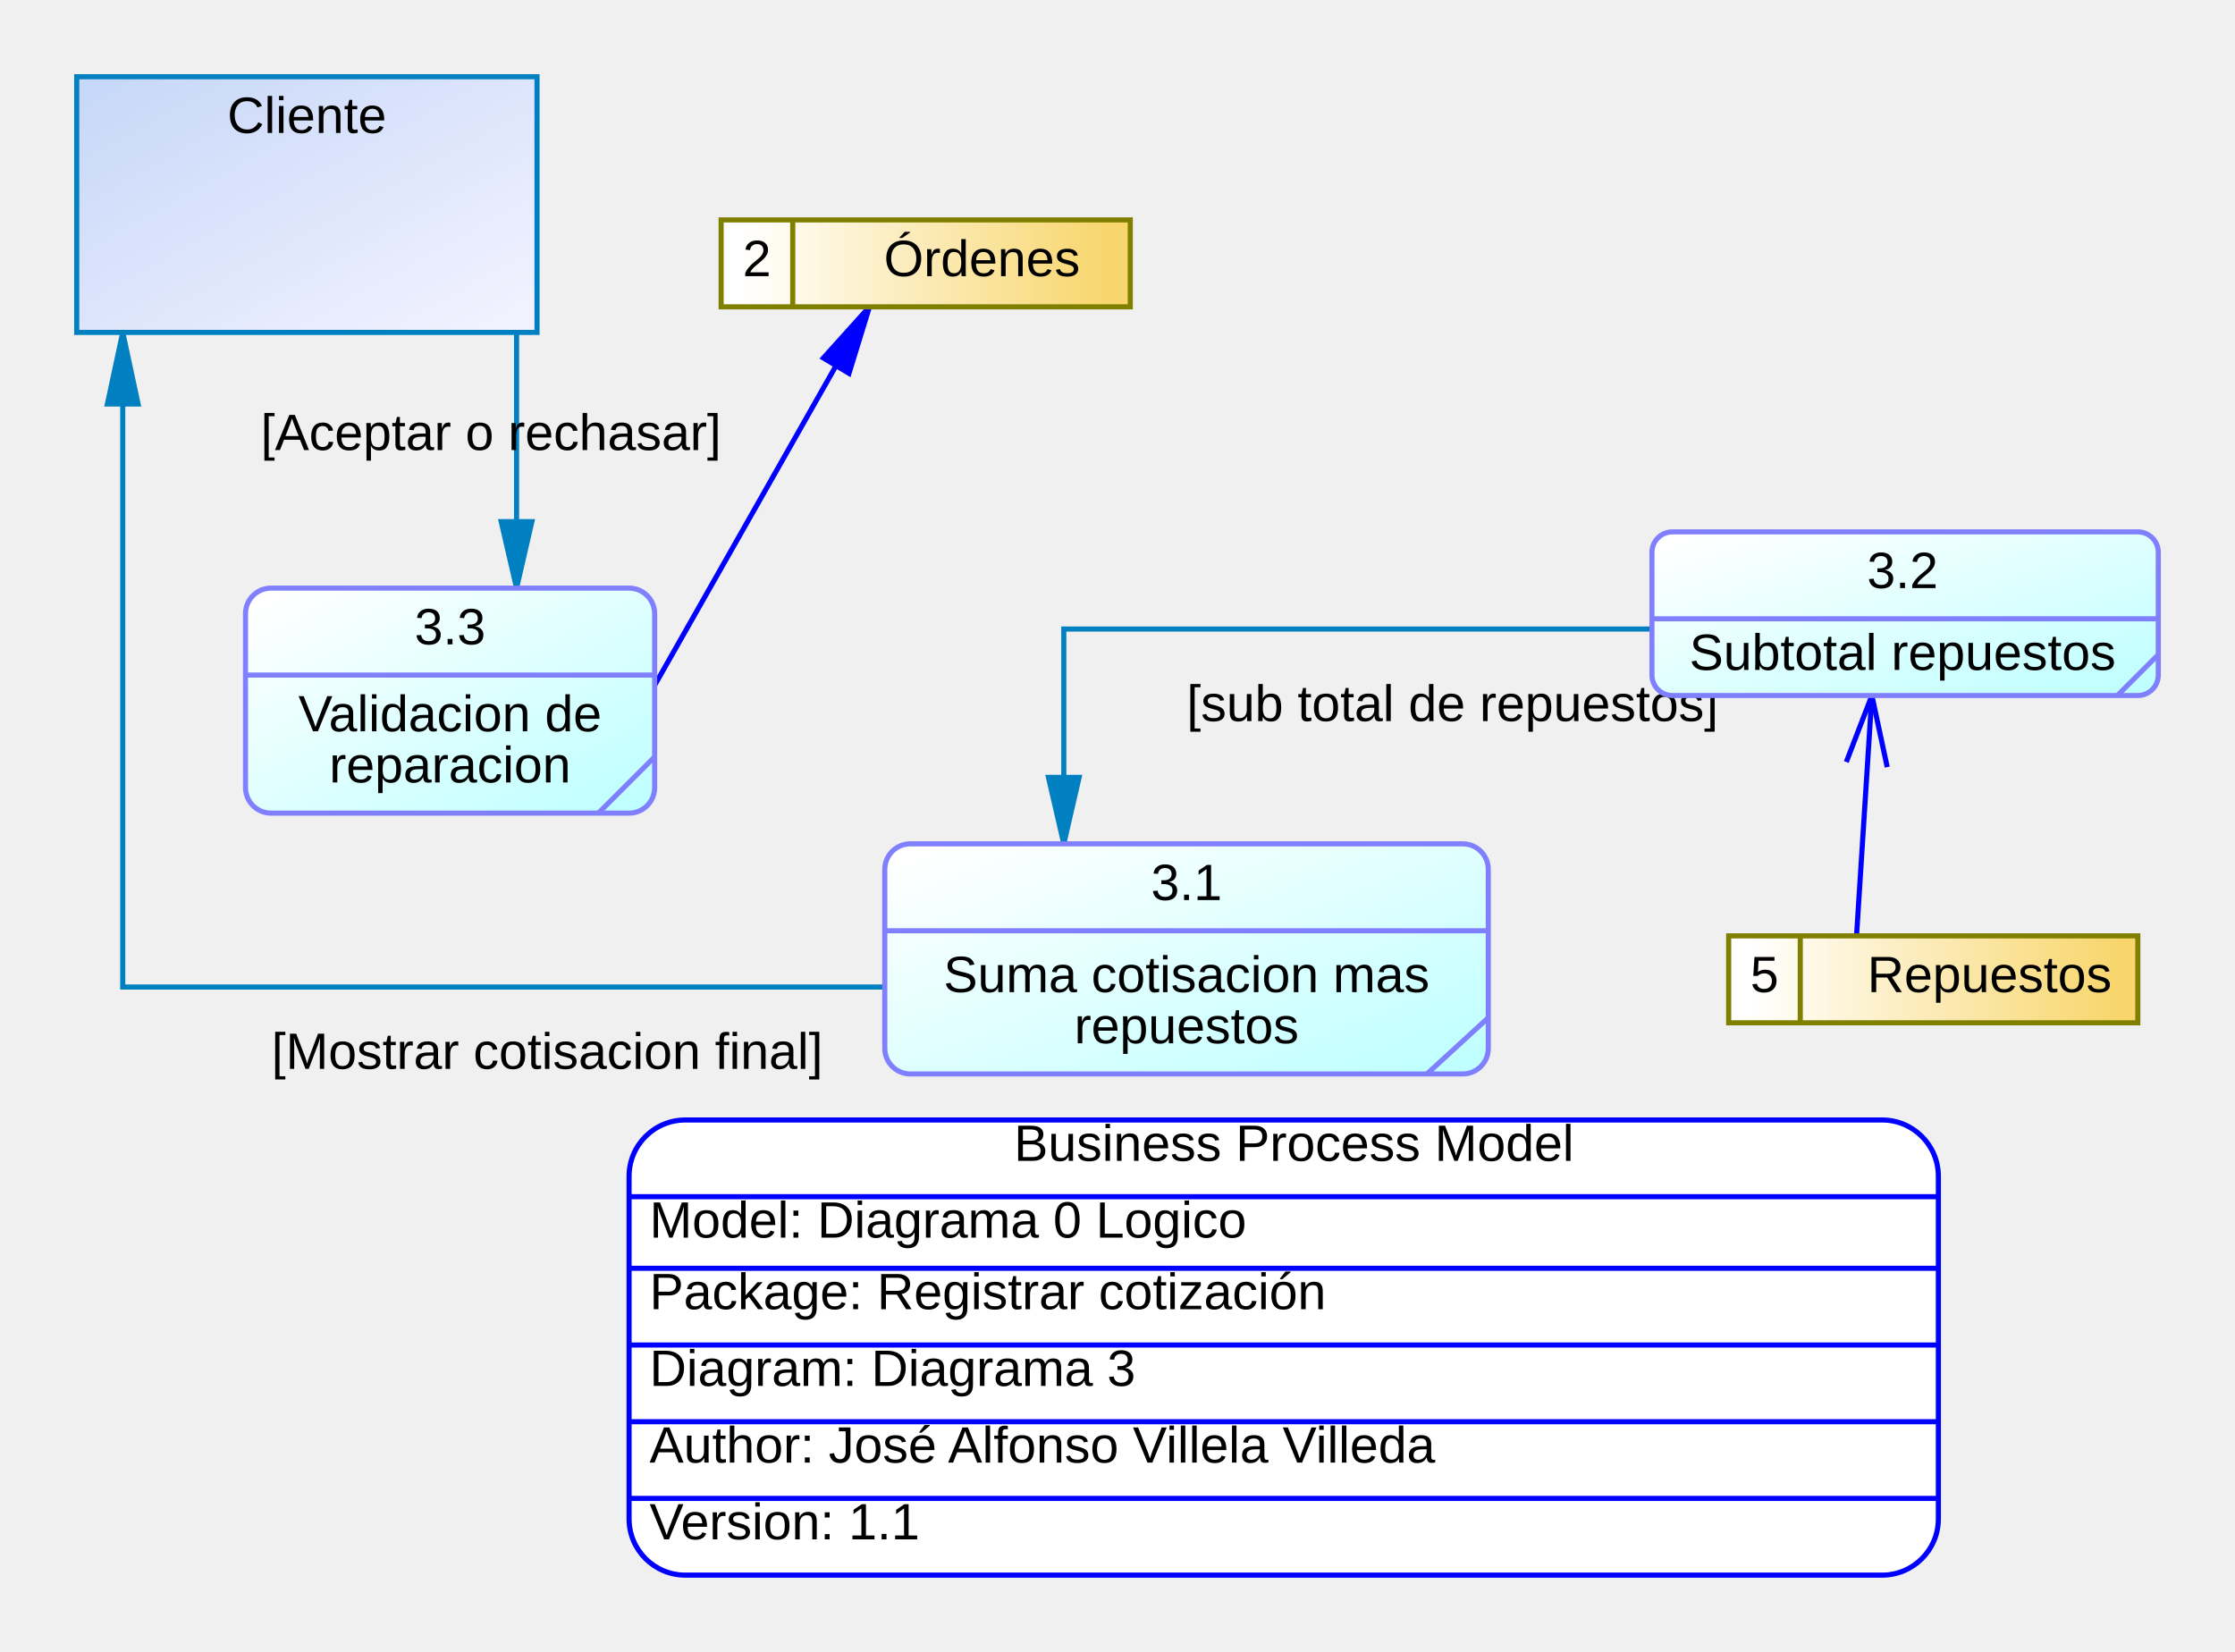
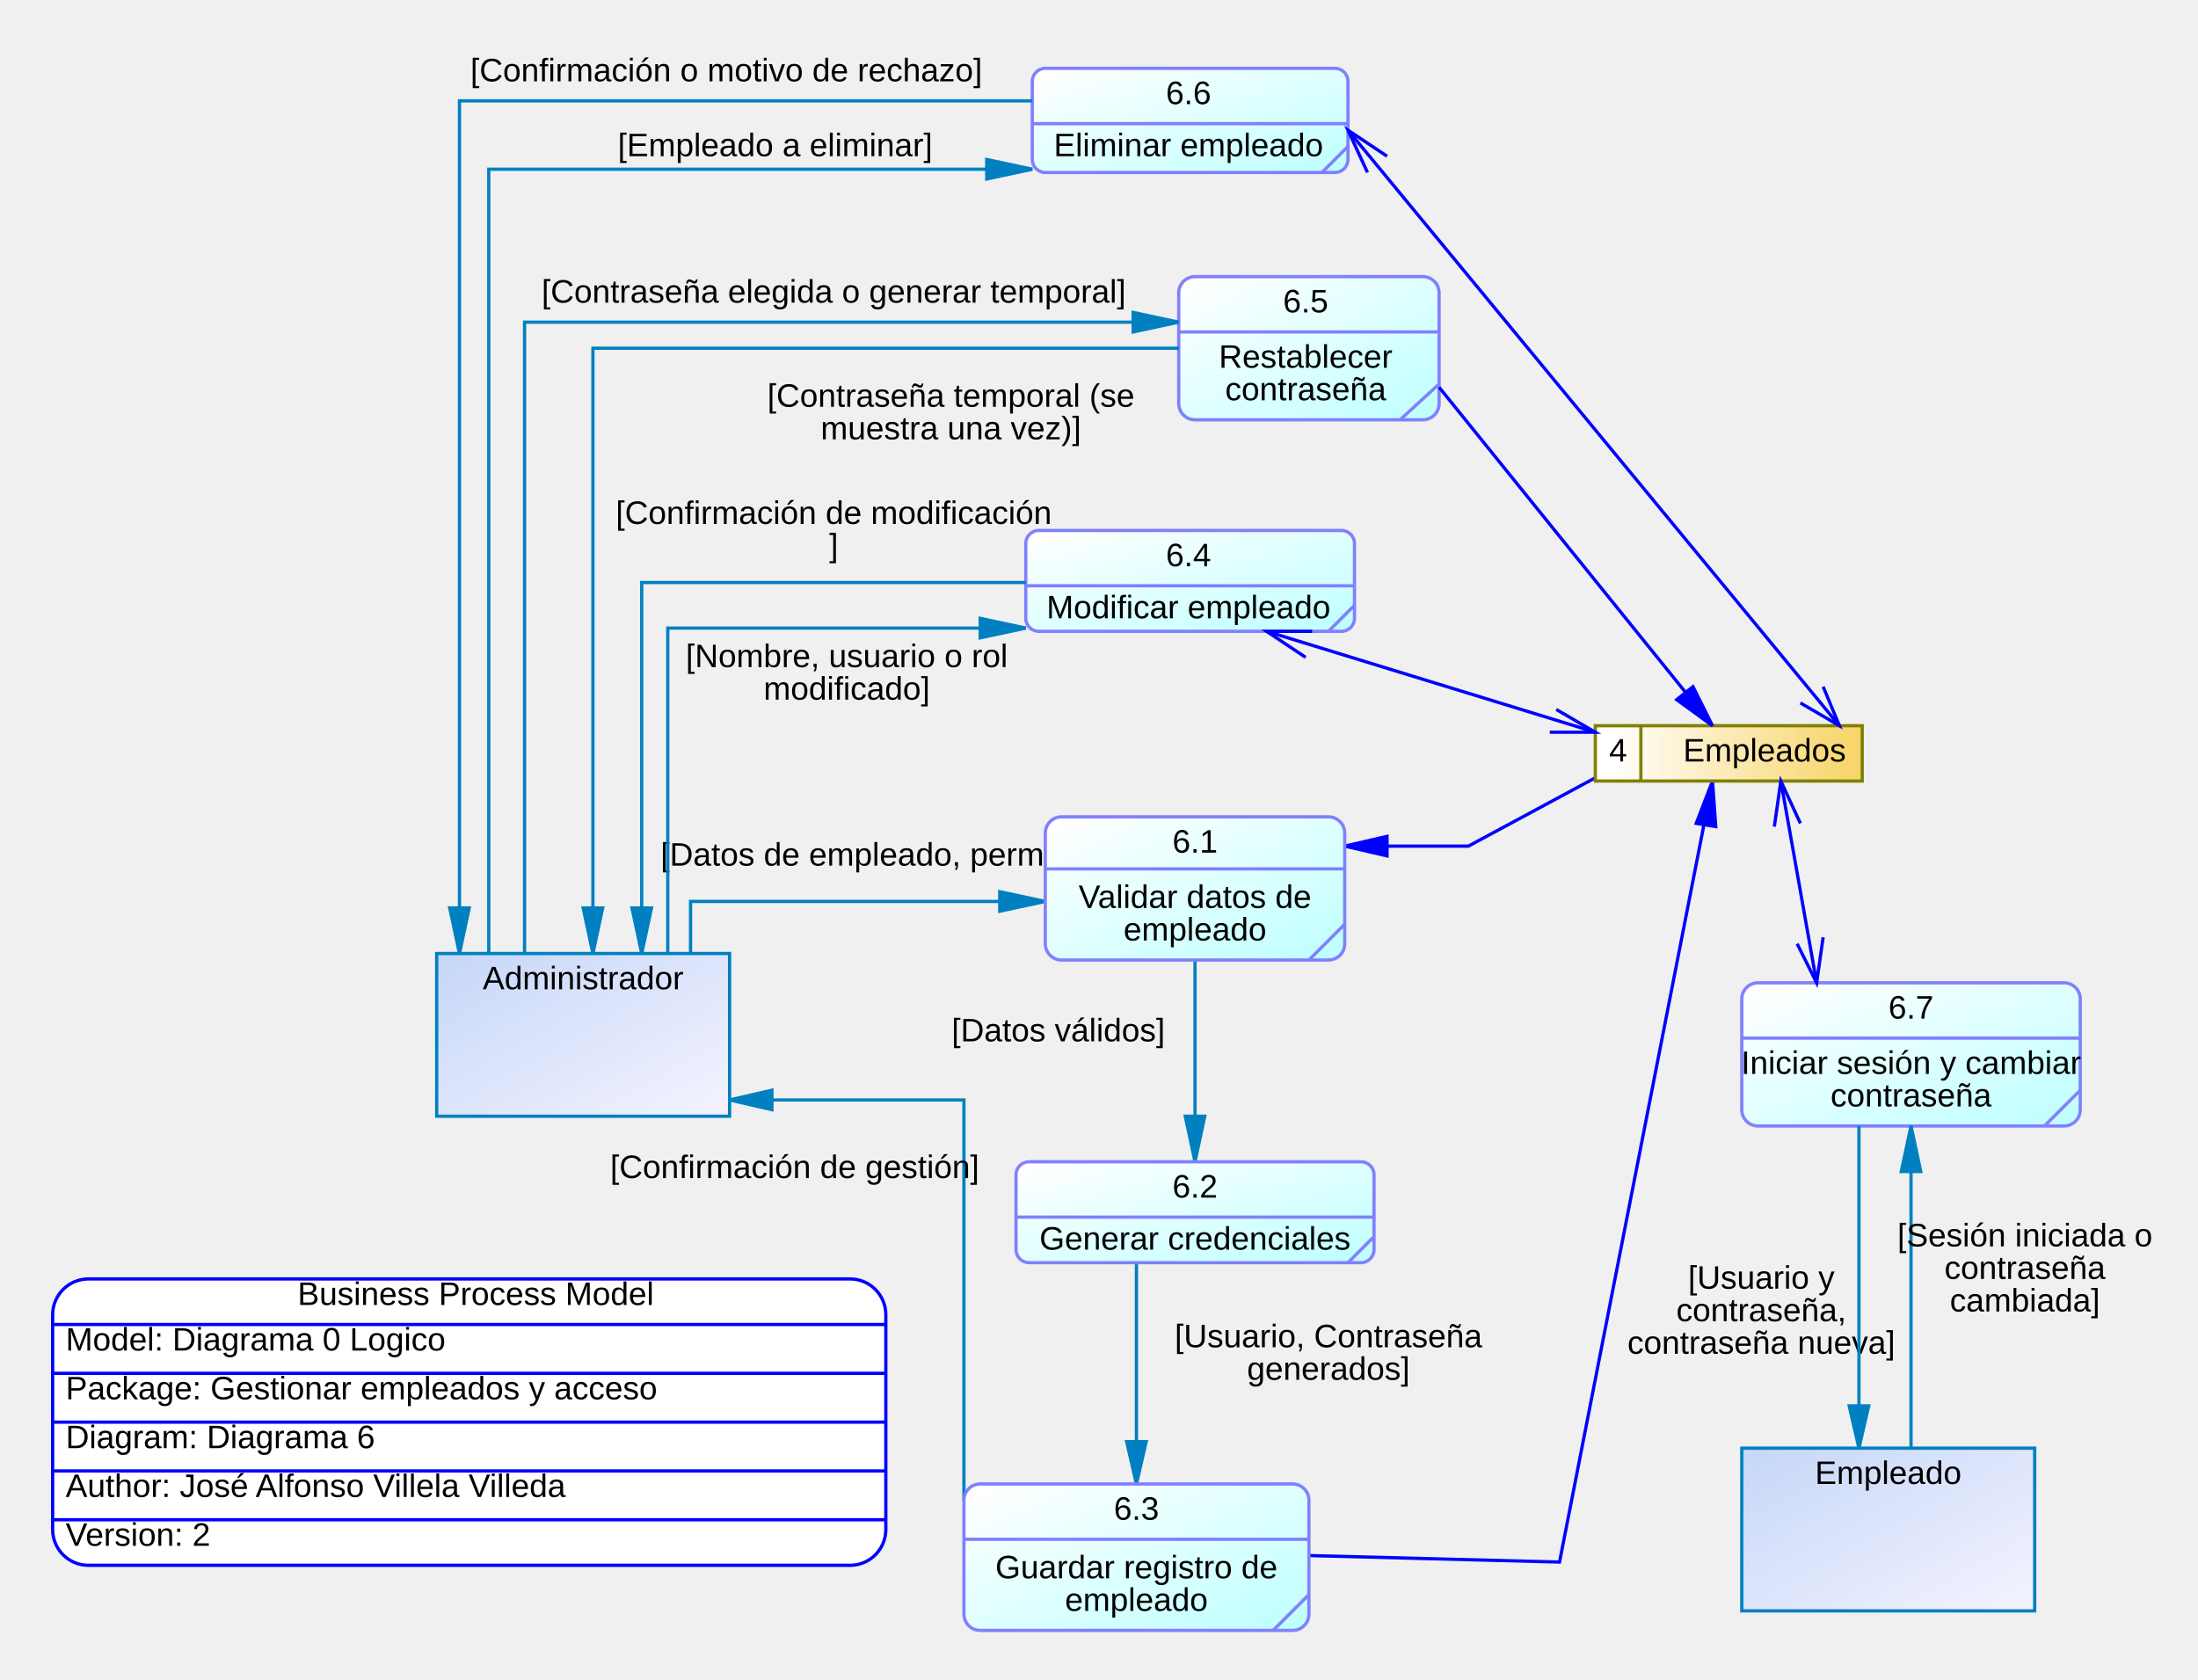
- <svg xmlns="http://www.w3.org/2000/svg" xmlns:xlink="http://www.w3.org/1999/xlink" width="115mm" height="85mm" version="1.1" viewBox="0 0 437 323">
-   <rect x="123" y="219" rx="11" ry="11" fill="#ffffff" width="256" height="89" stroke="#0000ff" stroke-width="1" />
-   <text x="253" y="227" fill="#000000" font-size="10" font-family="'Arial Unicode MS','Arial'" text-anchor="middle">Business Process Model</text>
-   <text x="127" y="242" fill="#000000" font-size="10" font-family="'Arial Unicode MS','Arial'" text-anchor="start">Model: Diagrama 0 Logico</text>
-   <text x="127" y="256" fill="#000000" font-size="10" font-family="'Arial Unicode MS','Arial'" text-anchor="start">Package: Registrar cotización</text>
-   <text x="127" y="271" fill="#000000" font-size="10" font-family="'Arial Unicode MS','Arial'" text-anchor="start">Diagram: Diagrama 3</text>
-   <text x="127" y="286" fill="#000000" font-size="10" font-family="'Arial Unicode MS','Arial'" text-anchor="start">Author: José Alfonso Villela Villeda</text>
-   <text x="127" y="301" fill="#000000" font-size="10" font-family="'Arial Unicode MS','Arial'" text-anchor="start">Version: 1.1</text>
-   <line x1="123" x2="379" y1="293" y2="293" stroke="#0000ff" stroke-width="1" />
-   <line x1="123" x2="379" y1="278" y2="278" stroke="#0000ff" stroke-width="1" />
-   <line x1="123" x2="379" y1="263" y2="263" stroke="#0000ff" stroke-width="1" />
-   <line x1="123" x2="379" y1="248" y2="248" stroke="#0000ff" stroke-width="1" />
-   <line x1="123" x2="379" y1="234" y2="234" stroke="#0000ff" stroke-width="1" />
-   <polyline fill="none" points="366,136 363,183" stroke="#0000ff" stroke-width="1" />
-   <polyline fill="none" points="369,150 366,136 361,149" stroke="#0000ff" stroke-width="1" />
-   <a target="_parent" xlink:href="Repo14.htm#3">
-     <polyline fill="none" points="323,123 208,123 208,165" stroke="#0080c0" stroke-width="1" />
-     <polygon fill="#0080c0" points="208,165 205,152 211,152" stroke="#0080c0" stroke-width="1" stroke-linejoin="miter" />
-     <text x="284" y="141" fill="#000000" font-size="10" font-family="'Arial Unicode MS','Arial'" text-anchor="middle">[sub total de repuestos]</text>
-   </a>
-   <a target="_parent" xlink:href="Repo12.htm#11">
-     <polyline fill="none" points="101,65 101,115" stroke="#0080c0" stroke-width="1" />
-     <polygon fill="#0080c0" points="101,115 98,102 104,102" stroke="#0080c0" stroke-width="1" stroke-linejoin="miter" />
-     <text x="96" y="88" fill="#000000" font-size="10" font-family="'Arial Unicode MS','Arial'" text-anchor="middle">[Aceptar o rechasar]</text>
-   </a>
-   <polyline fill="none" points="128,134 170,60" stroke="#0000ff" stroke-width="1" />
-   <polygon fill="#0000ff" points="170,60 166,73 161,70" stroke="#0000ff" stroke-width="1" stroke-linejoin="miter" />
+ <svg xmlns="http://www.w3.org/2000/svg" xmlns:xlink="http://www.w3.org/1999/xlink" width="178mm" height="136mm" version="1.1" viewBox="0 0 673 516">
+   <rect x="15" y="393" rx="11" ry="11" fill="#ffffff" width="256" height="88" stroke="#0000ff" stroke-width="1" />
+   <text x="145" y="401" fill="#000000" font-size="10" font-family="'Arial Unicode MS','Arial'" text-anchor="middle">Business Process Model</text>
+   <text x="19" y="415" fill="#000000" font-size="10" font-family="'Arial Unicode MS','Arial'" text-anchor="start">Model: Diagrama 0 Logico</text>
+   <text x="19" y="430" fill="#000000" font-size="10" font-family="'Arial Unicode MS','Arial'" text-anchor="start">Package: Gestionar empleados y acceso</text>
+   <text x="19" y="445" fill="#000000" font-size="10" font-family="'Arial Unicode MS','Arial'" text-anchor="start">Diagram: Diagrama 6</text>
+   <text x="19" y="460" fill="#000000" font-size="10" font-family="'Arial Unicode MS','Arial'" text-anchor="start">Author: José Alfonso Villela Villeda</text>
+   <text x="19" y="475" fill="#000000" font-size="10" font-family="'Arial Unicode MS','Arial'" text-anchor="start">Version: 2</text>
+   <line x1="15" x2="271" y1="467" y2="467" stroke="#0000ff" stroke-width="1" />
+   <line x1="15" x2="271" y1="452" y2="452" stroke="#0000ff" stroke-width="1" />
+   <line x1="15" x2="271" y1="437" y2="437" stroke="#0000ff" stroke-width="1" />
+   <line x1="15" x2="271" y1="422" y2="422" stroke="#0000ff" stroke-width="1" />
+   <line x1="15" x2="271" y1="407" y2="407" stroke="#0000ff" stroke-width="1" />
+   <a target="_parent" xlink:href="Repo31.htm#177">
+     <polyline fill="none" points="211,293 211,277 320,277" stroke="#0080c0" stroke-width="1" />
+     <polygon fill="#0080c0" points="320,277 306,280 306,274" stroke="#0080c0" stroke-width="1" stroke-linejoin="miter" />
+     <text x="271" y="266" fill="#000000" font-size="10" font-family="'Arial Unicode MS','Arial'" text-anchor="middle">[Datos de empleado, permisos]</text>
+   </a>
+   <polyline fill="none" points="412,260 450,260 489,239" stroke="#0000ff" stroke-width="1" />
+   <polygon fill="#0000ff" points="412,260 425,257 425,263" stroke="#0000ff" stroke-width="1" stroke-linejoin="miter" />
  <a target="_parent" xlink:href="Repo14.htm#4">
-     <polyline fill="none" points="173,193 24,193 24,65" stroke="#0080c0" stroke-width="1" />
-     <polygon fill="#0080c0" points="24,65 27,79 21,79" stroke="#0080c0" stroke-width="1" stroke-linejoin="miter" />
-     <text x="107" y="209" fill="#000000" font-size="10" font-family="'Arial Unicode MS','Arial'" text-anchor="middle">[Mostrar cotisacion final]</text>
-   </a>
-   <a target="_parent" xlink:href="Repo12.htm#9">
+     <polyline fill="none" points="366,295 366,357" stroke="#0080c0" stroke-width="1" />
+     <polygon fill="#0080c0" points="366,357 363,343 369,343" stroke="#0080c0" stroke-width="1" stroke-linejoin="miter" />
+     <text x="324" y="320" fill="#000000" font-size="10" font-family="'Arial Unicode MS','Arial'" text-anchor="middle">[Datos válidos]</text>
+   </a>
+   <a target="_parent" xlink:href="Repo15.htm#4">
+     <polyline fill="none" points="348,388 348,456" stroke="#0080c0" stroke-width="1" />
+     <polygon fill="#0080c0" points="348,456 345,443 351,443" stroke="#0080c0" stroke-width="1" stroke-linejoin="miter" />
+     <text x="407" y="414" fill="#000000" font-size="10" font-family="'Arial Unicode MS','Arial'" text-anchor="middle">[Usuario, Contraseña </text>
+     <text x="407" y="424" fill="#000000" font-size="10" font-family="'Arial Unicode MS','Arial'" text-anchor="middle">generados]</text>
+   </a>
+   <polyline fill="none" points="401,478 478,480 525,240" stroke="#0000ff" stroke-width="1" />
+   <polygon fill="#0000ff" points="525,240 526,254 520,253" stroke="#0000ff" stroke-width="1" stroke-linejoin="miter" />
+   <a target="_parent" xlink:href="Repo31.htm#169">
+     <polyline fill="none" points="295,461 295,338 223,338" stroke="#0080c0" stroke-width="1" />
+     <polygon fill="#0080c0" points="223,338 236,335 236,341" stroke="#0080c0" stroke-width="1" stroke-linejoin="miter" />
+     <text x="243" y="362" fill="#000000" font-size="10" font-family="'Arial Unicode MS','Arial'" text-anchor="middle">[Confirmación de gestión]</text>
+   </a>
+   <a target="_parent" xlink:href="Repo6.htm#7">
    <defs>
      <linearGradient id="Gradient1" x1="0%" x2="100%" y1="0%" y2="100%" gradientUnits="objectBoundingBox">
        <stop offset="5%" stop-color="#c8d8f8" />
        <stop offset="95%" stop-color="#f2f2ff" />
      </linearGradient>
    </defs>
-     <rect x="15" y="15" fill="url(#Gradient1)" width="90" height="50" stroke="#0080c0" stroke-width="1" />
-     <text x="60" y="26" fill="#000000" font-size="10" font-family="'Arial Unicode MS','Arial'" text-anchor="middle">Cliente</text>
+     <rect x="133" y="293" fill="url(#Gradient1)" width="90" height="50" stroke="#0080c0" stroke-width="1" />
+     <text x="178" y="304" fill="#000000" font-size="10" font-family="'Arial Unicode MS','Arial'" text-anchor="middle">Administrador</text>
+   </a>
+   <a target="_parent" xlink:href="Repo31.htm#103">
+     <defs>
+       <linearGradient id="Gradient2" x1="0%" x2="100%" y1="0%" y2="0%" gradientUnits="objectBoundingBox">
+         <stop offset="5%" stop-color="#ffffff" />
+         <stop offset="95%" stop-color="#f8d66d" />
+       </linearGradient>
+     </defs>
+     <rect x="489" y="223" fill="url(#Gradient2)" width="82" height="17" stroke="#808000" stroke-width="1" />
+     <line x1="503" x2="503" y1="223" y2="240" stroke="#808000" stroke-width="1" />
+     <text x="496" y="234" fill="#000000" font-size="10" font-family="'Arial Unicode MS','Arial'" text-anchor="middle">4</text>
+     <text x="541" y="234" fill="#000000" font-size="10" font-family="'Arial Unicode MS','Arial'" text-anchor="middle">Empleados</text>
+   </a>
+   <a target="_parent" xlink:href="Repo19.htm#1">
+     <defs>
+       <linearGradient id="Gradient3" x1="0%" x2="100%" y1="0%" y2="100%" gradientUnits="objectBoundingBox">
+         <stop offset="5%" stop-color="#ffffff" />
+         <stop offset="95%" stop-color="#c0ffff" />
+       </linearGradient>
+     </defs>
+     <rect x="320" y="251" rx="5" ry="5" fill="url(#Gradient3)" width="92" height="44" stroke="#8080ff" stroke-width="1" />
+     <line x1="401" x2="412" y1="295" y2="284" stroke="#8080ff" stroke-width="1" />
+     <text x="366" y="262" fill="#000000" font-size="10" font-family="'Arial Unicode MS','Arial'" text-anchor="middle">6.1</text>
+     <line x1="320" x2="412" y1="267" y2="267" stroke="#8080ff" stroke-width="1" />
+     <text x="366" y="279" fill="#000000" font-size="10" font-family="'Arial Unicode MS','Arial'" text-anchor="middle">Validar datos de </text>
+     <text x="366" y="289" fill="#000000" font-size="10" font-family="'Arial Unicode MS','Arial'" text-anchor="middle">empleado</text>
+   </a>
+   <a target="_parent" xlink:href="Repo14.htm#1">
+     <defs>
+       <linearGradient id="Gradient4" x1="0%" x2="100%" y1="0%" y2="100%" gradientUnits="objectBoundingBox">
+         <stop offset="5%" stop-color="#ffffff" />
+         <stop offset="95%" stop-color="#c0ffff" />
+       </linearGradient>
+     </defs>
+     <rect x="311" y="357" rx="4" ry="4" fill="url(#Gradient4)" width="110" height="31" stroke="#8080ff" stroke-width="1" />
+     <line x1="413" x2="421" y1="388" y2="380" stroke="#8080ff" stroke-width="1" />
+     <text x="366" y="368" fill="#000000" font-size="10" font-family="'Arial Unicode MS','Arial'" text-anchor="middle">6.2</text>
+     <line x1="311" x2="421" y1="374" y2="374" stroke="#8080ff" stroke-width="1" />
+     <text x="366" y="384" fill="#000000" font-size="10" font-family="'Arial Unicode MS','Arial'" text-anchor="middle">Generar credenciales</text>
+   </a>
+   <a target="_parent" xlink:href="Repo15.htm#1">
+     <defs>
+       <linearGradient id="Gradient5" x1="0%" x2="100%" y1="0%" y2="100%" gradientUnits="objectBoundingBox">
+         <stop offset="5%" stop-color="#ffffff" />
+         <stop offset="95%" stop-color="#c0ffff" />
+       </linearGradient>
+     </defs>
+     <rect x="295" y="456" rx="5" ry="5" fill="url(#Gradient5)" width="106" height="45" stroke="#8080ff" stroke-width="1" />
+     <line x1="390" x2="401" y1="501" y2="490" stroke="#8080ff" stroke-width="1" />
+     <text x="348" y="467" fill="#000000" font-size="10" font-family="'Arial Unicode MS','Arial'" text-anchor="middle">6.3</text>
+     <line x1="295" x2="401" y1="473" y2="473" stroke="#8080ff" stroke-width="1" />
+     <text x="348" y="485" fill="#000000" font-size="10" font-family="'Arial Unicode MS','Arial'" text-anchor="middle">Guardar registro de </text>
+     <text x="348" y="495" fill="#000000" font-size="10" font-family="'Arial Unicode MS','Arial'" text-anchor="middle">empleado</text>
+   </a>
+   <a target="_parent" xlink:href="Repo17.htm#1">
+     <defs>
+       <linearGradient id="Gradient6" x1="0%" x2="100%" y1="0%" y2="100%" gradientUnits="objectBoundingBox">
+         <stop offset="5%" stop-color="#ffffff" />
+         <stop offset="95%" stop-color="#c0ffff" />
+       </linearGradient>
+     </defs>
+     <rect x="314" y="163" rx="4" ry="4" fill="url(#Gradient6)" width="101" height="31" stroke="#8080ff" stroke-width="1" />
+     <line x1="407" x2="415" y1="194" y2="186" stroke="#8080ff" stroke-width="1" />
+     <text x="364" y="174" fill="#000000" font-size="10" font-family="'Arial Unicode MS','Arial'" text-anchor="middle">6.4</text>
+     <line x1="314" x2="415" y1="180" y2="180" stroke="#8080ff" stroke-width="1" />
+     <text x="364" y="190" fill="#000000" font-size="10" font-family="'Arial Unicode MS','Arial'" text-anchor="middle">Modificar empleado</text>
+   </a>
+   <a target="_parent" xlink:href="Repo18.htm#1">
+     <defs>
+       <linearGradient id="Gradient7" x1="0%" x2="100%" y1="0%" y2="100%" gradientUnits="objectBoundingBox">
+         <stop offset="5%" stop-color="#ffffff" />
+         <stop offset="95%" stop-color="#c0ffff" />
+       </linearGradient>
+     </defs>
+     <rect x="361" y="85" rx="5" ry="5" fill="url(#Gradient7)" width="80" height="44" stroke="#8080ff" stroke-width="1" />
+     <line x1="429" x2="441" y1="129" y2="118" stroke="#8080ff" stroke-width="1" />
+     <text x="400" y="96" fill="#000000" font-size="10" font-family="'Arial Unicode MS','Arial'" text-anchor="middle">6.5</text>
+     <line x1="361" x2="441" y1="102" y2="102" stroke="#8080ff" stroke-width="1" />
+     <text x="400" y="113" fill="#000000" font-size="10" font-family="'Arial Unicode MS','Arial'" text-anchor="middle">Restablecer </text>
+     <text x="400" y="123" fill="#000000" font-size="10" font-family="'Arial Unicode MS','Arial'" text-anchor="middle">contraseña</text>
+   </a>
+   <a target="_parent" xlink:href="Repo13.htm#1">
+     <defs>
+       <linearGradient id="Gradient8" x1="0%" x2="100%" y1="0%" y2="100%" gradientUnits="objectBoundingBox">
+         <stop offset="5%" stop-color="#ffffff" />
+         <stop offset="95%" stop-color="#c0ffff" />
+       </linearGradient>
+     </defs>
+     <rect x="316" y="21" rx="4" ry="4" fill="url(#Gradient8)" width="97" height="32" stroke="#8080ff" stroke-width="1" />
+     <line x1="405" x2="413" y1="53" y2="45" stroke="#8080ff" stroke-width="1" />
+     <text x="364" y="32" fill="#000000" font-size="10" font-family="'Arial Unicode MS','Arial'" text-anchor="middle">6.6</text>
+     <line x1="316" x2="413" y1="38" y2="38" stroke="#8080ff" stroke-width="1" />
+     <text x="364" y="48" fill="#000000" font-size="10" font-family="'Arial Unicode MS','Arial'" text-anchor="middle">Eliminar empleado</text>
+   </a>
+   <a target="_parent" xlink:href="Repo17.htm#4">
+     <polyline fill="none" points="204,293 204,193 314,193" stroke="#0080c0" stroke-width="1" />
+     <polygon fill="#0080c0" points="314,193 300,196 300,190" stroke="#0080c0" stroke-width="1" stroke-linejoin="miter" />
+     <text x="259" y="205" fill="#000000" font-size="10" font-family="'Arial Unicode MS','Arial'" text-anchor="middle">[Nombre, usuario o rol </text>
+     <text x="259" y="215" fill="#000000" font-size="10" font-family="'Arial Unicode MS','Arial'" text-anchor="middle">modificado]</text>
+   </a>
+   <a target="_parent" xlink:href="Repo17.htm#5">
+     <polyline fill="none" points="314,179 196,179 196,293" stroke="#0080c0" stroke-width="1" />
+     <polygon fill="#0080c0" points="196,293 193,279 199,279" stroke="#0080c0" stroke-width="1" stroke-linejoin="miter" />
+     <text x="255" y="161" fill="#000000" font-size="10" font-family="'Arial Unicode MS','Arial'" text-anchor="middle">[Confirmación de modificación</text>
+     <text x="255" y="171" fill="#000000" font-size="10" font-family="'Arial Unicode MS','Arial'" text-anchor="middle">]</text>
+   </a>
+   <a target="_parent" xlink:href="Repo31.htm#357">
+     <polyline fill="none" points="160,293 160,99 361,99" stroke="#0080c0" stroke-width="1" />
+     <polygon fill="#0080c0" points="361,99 347,102 347,96" stroke="#0080c0" stroke-width="1" stroke-linejoin="miter" />
+     <text x="255" y="93" fill="#000000" font-size="10" font-family="'Arial Unicode MS','Arial'" text-anchor="middle">[Contraseña elegida o generar temporal]</text>
+   </a>
+   <a target="_parent" xlink:href="Repo18.htm#5">
+     <polyline fill="none" points="361,107 181,107 181,293" stroke="#0080c0" stroke-width="1" />
+     <polygon fill="#0080c0" points="181,293 178,279 184,279" stroke="#0080c0" stroke-width="1" stroke-linejoin="miter" />
+     <text x="291" y="125" fill="#000000" font-size="10" font-family="'Arial Unicode MS','Arial'" text-anchor="middle">[Contraseña temporal (se </text>
+     <text x="291" y="135" fill="#000000" font-size="10" font-family="'Arial Unicode MS','Arial'" text-anchor="middle">muestra una vez)]</text>
+   </a>
+   <a target="_parent" xlink:href="Repo31.htm#268">
+     <polyline fill="none" points="149,293 149,52 316,52" stroke="#0080c0" stroke-width="1" />
+     <polygon fill="#0080c0" points="316,52 302,55 302,49" stroke="#0080c0" stroke-width="1" stroke-linejoin="miter" />
+     <text x="237" y="48" fill="#000000" font-size="10" font-family="'Arial Unicode MS','Arial'" text-anchor="middle">[Empleado a eliminar]</text>
+   </a>
+   <a target="_parent" xlink:href="Repo13.htm#5">
+     <polyline fill="none" points="316,31 140,31 140,293" stroke="#0080c0" stroke-width="1" />
+     <polygon fill="#0080c0" points="140,293 137,279 143,279" stroke="#0080c0" stroke-width="1" stroke-linejoin="miter" />
+     <text x="222" y="25" fill="#000000" font-size="10" font-family="'Arial Unicode MS','Arial'" text-anchor="middle">[Confirmación o motivo de rechazo]</text>
+   </a>
+   <polyline fill="none" points="388,194 489,225" stroke="#0000ff" stroke-width="1" />
+   <polyline fill="none" points="402,194 388,194 400,202" stroke="#0000ff" stroke-width="1" />
+   <polyline fill="none" points="475,225 489,225 477,218" stroke="#0000ff" stroke-width="1" />
+   <polyline fill="none" points="441,119 525,223" stroke="#0000ff" stroke-width="1" />
+   <polygon fill="#0000ff" points="525,223 514,215 519,211" stroke="#0000ff" stroke-width="1" stroke-linejoin="miter" />
+   <polyline fill="none" points="413,40 564,223" stroke="#0000ff" stroke-width="1" />
+   <polyline fill="none" points="425,48 413,40 419,53" stroke="#0000ff" stroke-width="1" />
+   <polyline fill="none" points="552,216 564,223 559,211" stroke="#0000ff" stroke-width="1" />
+   <a target="_parent" xlink:href="Repo16.htm#1">
+     <defs>
+       <linearGradient id="Gradient9" x1="0%" x2="100%" y1="0%" y2="100%" gradientUnits="objectBoundingBox">
+         <stop offset="5%" stop-color="#ffffff" />
+         <stop offset="95%" stop-color="#c0ffff" />
+       </linearGradient>
+     </defs>
+     <rect x="534" y="302" rx="5" ry="5" fill="url(#Gradient9)" width="104" height="44" stroke="#8080ff" stroke-width="1" />
+     <line x1="627" x2="638" y1="346" y2="335" stroke="#8080ff" stroke-width="1" />
+     <text x="586" y="313" fill="#000000" font-size="10" font-family="'Arial Unicode MS','Arial'" text-anchor="middle">6.7</text>
+     <line x1="534" x2="638" y1="319" y2="319" stroke="#8080ff" stroke-width="1" />
+     <text x="586" y="330" fill="#000000" font-size="10" font-family="'Arial Unicode MS','Arial'" text-anchor="middle">Iniciar sesión y cambiar </text>
+     <text x="586" y="340" fill="#000000" font-size="10" font-family="'Arial Unicode MS','Arial'" text-anchor="middle">contraseña</text>
  </a>
  <defs>
-     <linearGradient id="Gradient2" x1="0%" x2="100%" y1="0%" y2="0%" gradientUnits="objectBoundingBox">
-       <stop offset="5%" stop-color="#ffffff" />
-       <stop offset="95%" stop-color="#f8d66d" />
+     <linearGradient id="Gradient10" x1="0%" x2="100%" y1="0%" y2="100%" gradientUnits="objectBoundingBox">
+       <stop offset="5%" stop-color="#c8d8f8" />
+       <stop offset="95%" stop-color="#f2f2ff" />
    </linearGradient>
  </defs>
-   <rect x="141" y="43" fill="url(#Gradient2)" width="80" height="17" stroke="#808000" stroke-width="1" />
-   <line x1="155" x2="155" y1="43" y2="60" stroke="#808000" stroke-width="1" />
-   <text x="148" y="54" fill="#000000" font-size="10" font-family="'Arial Unicode MS','Arial'" text-anchor="middle">2</text>
-   <text x="192" y="54" fill="#000000" font-size="10" font-family="'Arial Unicode MS','Arial'" text-anchor="middle">Órdenes</text>
-   <defs>
-     <linearGradient id="Gradient3" x1="0%" x2="100%" y1="0%" y2="0%" gradientUnits="objectBoundingBox">
-       <stop offset="5%" stop-color="#ffffff" />
-       <stop offset="95%" stop-color="#f8d66d" />
-     </linearGradient>
-   </defs>
-   <rect x="338" y="183" fill="url(#Gradient3)" width="80" height="17" stroke="#808000" stroke-width="1" />
-   <line x1="352" x2="352" y1="183" y2="200" stroke="#808000" stroke-width="1" />
-   <text x="345" y="194" fill="#000000" font-size="10" font-family="'Arial Unicode MS','Arial'" text-anchor="middle">5</text>
-   <text x="389" y="194" fill="#000000" font-size="10" font-family="'Arial Unicode MS','Arial'" text-anchor="middle">Repuestos</text>
-   <a target="_parent" xlink:href="Repo14.htm#1">
-     <defs>
-       <linearGradient id="Gradient4" x1="0%" x2="100%" y1="0%" y2="100%" gradientUnits="objectBoundingBox">
-         <stop offset="5%" stop-color="#ffffff" />
-         <stop offset="95%" stop-color="#c0ffff" />
-       </linearGradient>
-     </defs>
-     <rect x="173" y="165" rx="5" ry="5" fill="url(#Gradient4)" width="118" height="45" stroke="#8080ff" stroke-width="1" />
-     <line x1="279" x2="291" y1="210" y2="199" stroke="#8080ff" stroke-width="1" />
-     <text x="232" y="176" fill="#000000" font-size="10" font-family="'Arial Unicode MS','Arial'" text-anchor="middle">3.1</text>
-     <line x1="173" x2="291" y1="182" y2="182" stroke="#8080ff" stroke-width="1" />
-     <text x="232" y="194" fill="#000000" font-size="10" font-family="'Arial Unicode MS','Arial'" text-anchor="middle">Suma cotisacion mas </text>
-     <text x="232" y="204" fill="#000000" font-size="10" font-family="'Arial Unicode MS','Arial'" text-anchor="middle">repuestos</text>
-   </a>
-   <a target="_parent" xlink:href="Repo13.htm#1">
-     <defs>
-       <linearGradient id="Gradient5" x1="0%" x2="100%" y1="0%" y2="100%" gradientUnits="objectBoundingBox">
-         <stop offset="5%" stop-color="#ffffff" />
-         <stop offset="95%" stop-color="#c0ffff" />
-       </linearGradient>
-     </defs>
-     <rect x="323" y="104" rx="4" ry="4" fill="url(#Gradient5)" width="99" height="32" stroke="#8080ff" stroke-width="1" />
-     <line x1="414" x2="422" y1="136" y2="128" stroke="#8080ff" stroke-width="1" />
-     <text x="372" y="115" fill="#000000" font-size="10" font-family="'Arial Unicode MS','Arial'" text-anchor="middle">3.2</text>
-     <line x1="323" x2="422" y1="121" y2="121" stroke="#8080ff" stroke-width="1" />
-     <text x="372" y="131" fill="#000000" font-size="10" font-family="'Arial Unicode MS','Arial'" text-anchor="middle">Subtotal repuestos</text>
-   </a>
-   <a target="_parent" xlink:href="Repo15.htm#1">
-     <defs>
-       <linearGradient id="Gradient6" x1="0%" x2="100%" y1="0%" y2="100%" gradientUnits="objectBoundingBox">
-         <stop offset="5%" stop-color="#ffffff" />
-         <stop offset="95%" stop-color="#c0ffff" />
-       </linearGradient>
-     </defs>
-     <rect x="48" y="115" rx="5" ry="5" fill="url(#Gradient6)" width="80" height="44" stroke="#8080ff" stroke-width="1" />
-     <line x1="117" x2="128" y1="159" y2="148" stroke="#8080ff" stroke-width="1" />
-     <text x="88" y="126" fill="#000000" font-size="10" font-family="'Arial Unicode MS','Arial'" text-anchor="middle">3.3</text>
-     <line x1="48" x2="128" y1="132" y2="132" stroke="#8080ff" stroke-width="1" />
-     <text x="88" y="143" fill="#000000" font-size="10" font-family="'Arial Unicode MS','Arial'" text-anchor="middle">Validacion de </text>
-     <text x="88" y="153" fill="#000000" font-size="10" font-family="'Arial Unicode MS','Arial'" text-anchor="middle">reparacion</text>
-   </a>
+   <rect x="534" y="445" fill="url(#Gradient10)" width="90" height="50" stroke="#0080c0" stroke-width="1" />
+   <text x="579" y="456" fill="#000000" font-size="10" font-family="'Arial Unicode MS','Arial'" text-anchor="middle">Empleado</text>
+   <a target="_parent" xlink:href="Repo31.htm#165">
+     <polyline fill="none" points="586,445 586,346" stroke="#0080c0" stroke-width="1" />
+     <polygon fill="#0080c0" points="586,346 589,360 583,360" stroke="#0080c0" stroke-width="1" stroke-linejoin="miter" />
+     <text x="540" y="396" fill="#000000" font-size="10" font-family="'Arial Unicode MS','Arial'" text-anchor="middle">[Usuario y </text>
+     <text x="540" y="406" fill="#000000" font-size="10" font-family="'Arial Unicode MS','Arial'" text-anchor="middle">contraseña, </text>
+     <text x="540" y="416" fill="#000000" font-size="10" font-family="'Arial Unicode MS','Arial'" text-anchor="middle">contraseña nueva]</text>
+   </a>
+   <a target="_parent" xlink:href="Repo31.htm#365">
+     <polyline fill="none" points="570,346 570,445" stroke="#0080c0" stroke-width="1" />
+     <polygon fill="#0080c0" points="570,445 567,432 573,432" stroke="#0080c0" stroke-width="1" stroke-linejoin="miter" />
+     <text x="621" y="383" fill="#000000" font-size="10" font-family="'Arial Unicode MS','Arial'" text-anchor="middle">[Sesión iniciada o </text>
+     <text x="621" y="393" fill="#000000" font-size="10" font-family="'Arial Unicode MS','Arial'" text-anchor="middle">contraseña </text>
+     <text x="621" y="403" fill="#000000" font-size="10" font-family="'Arial Unicode MS','Arial'" text-anchor="middle">cambiada]</text>
+   </a>
+   <polyline fill="none" points="557,302 546,240" stroke="#0000ff" stroke-width="1" />
+   <polyline fill="none" points="551,290 557,302 559,288" stroke="#0000ff" stroke-width="1" />
+   <polyline fill="none" points="552,253 546,240 544,254" stroke="#0000ff" stroke-width="1" />
</svg>
